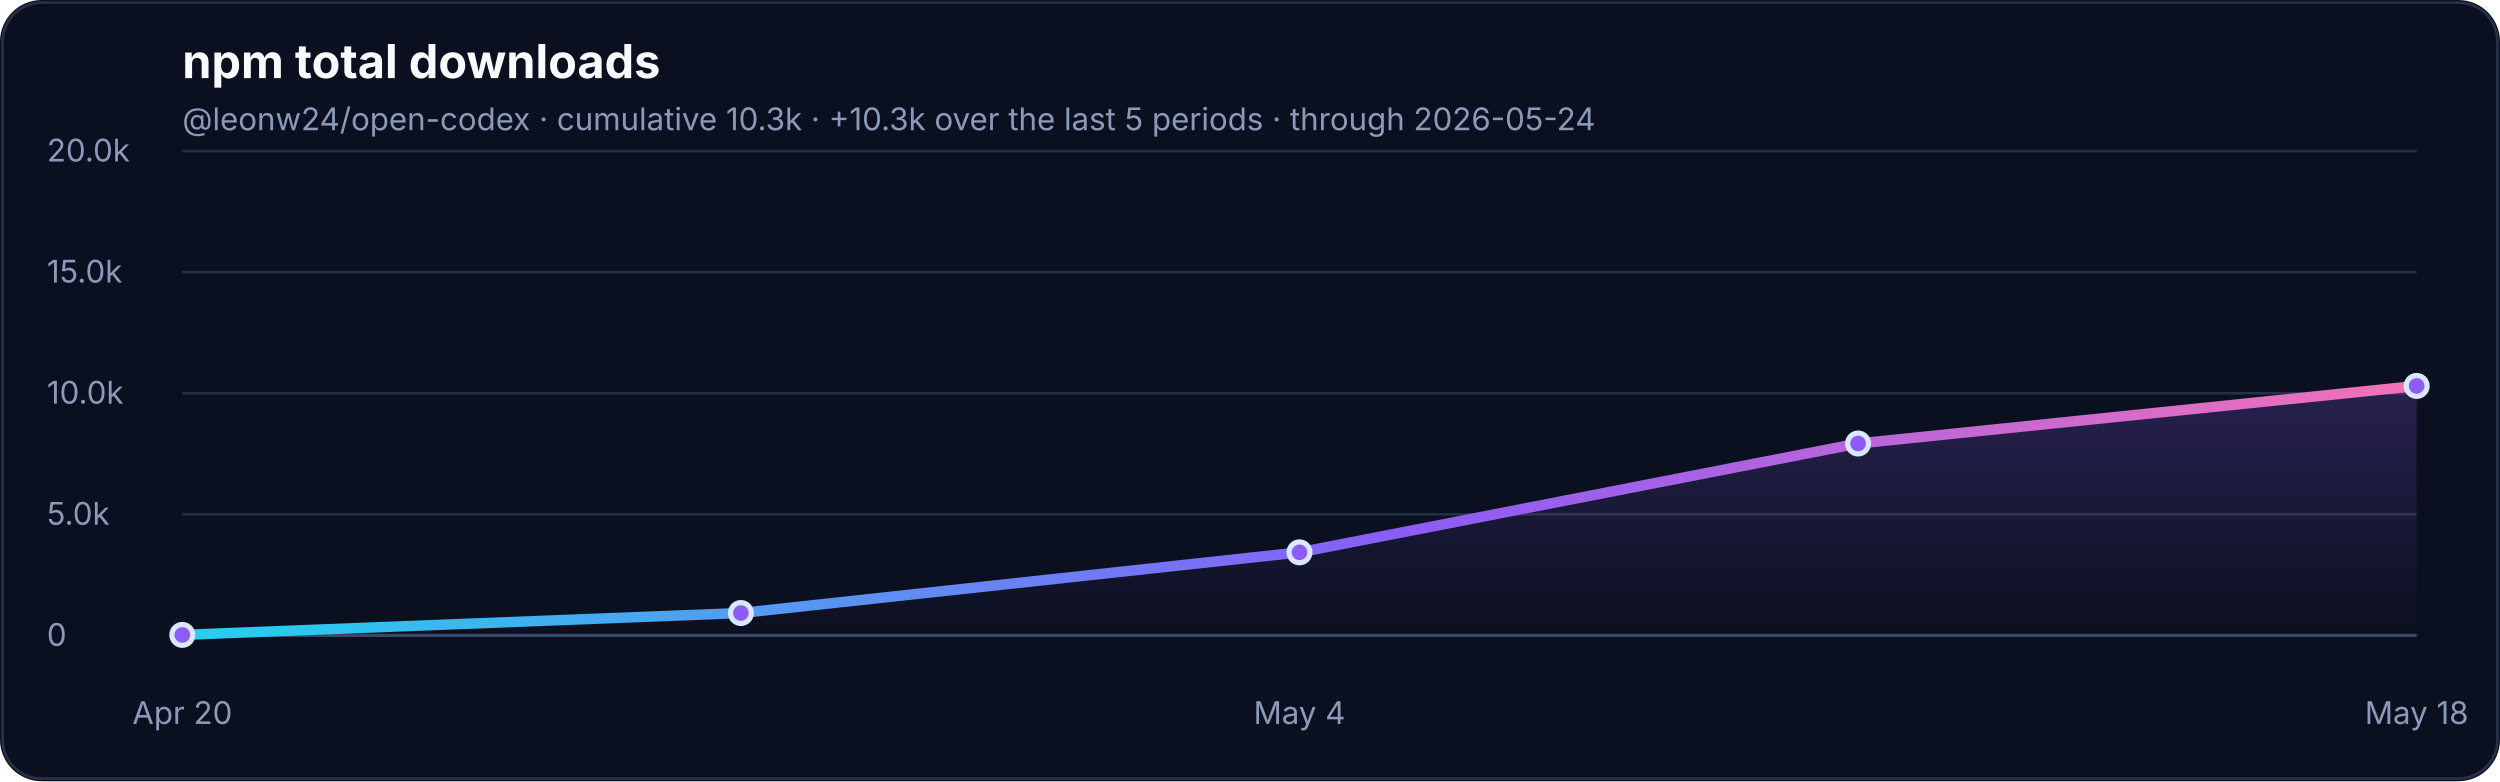
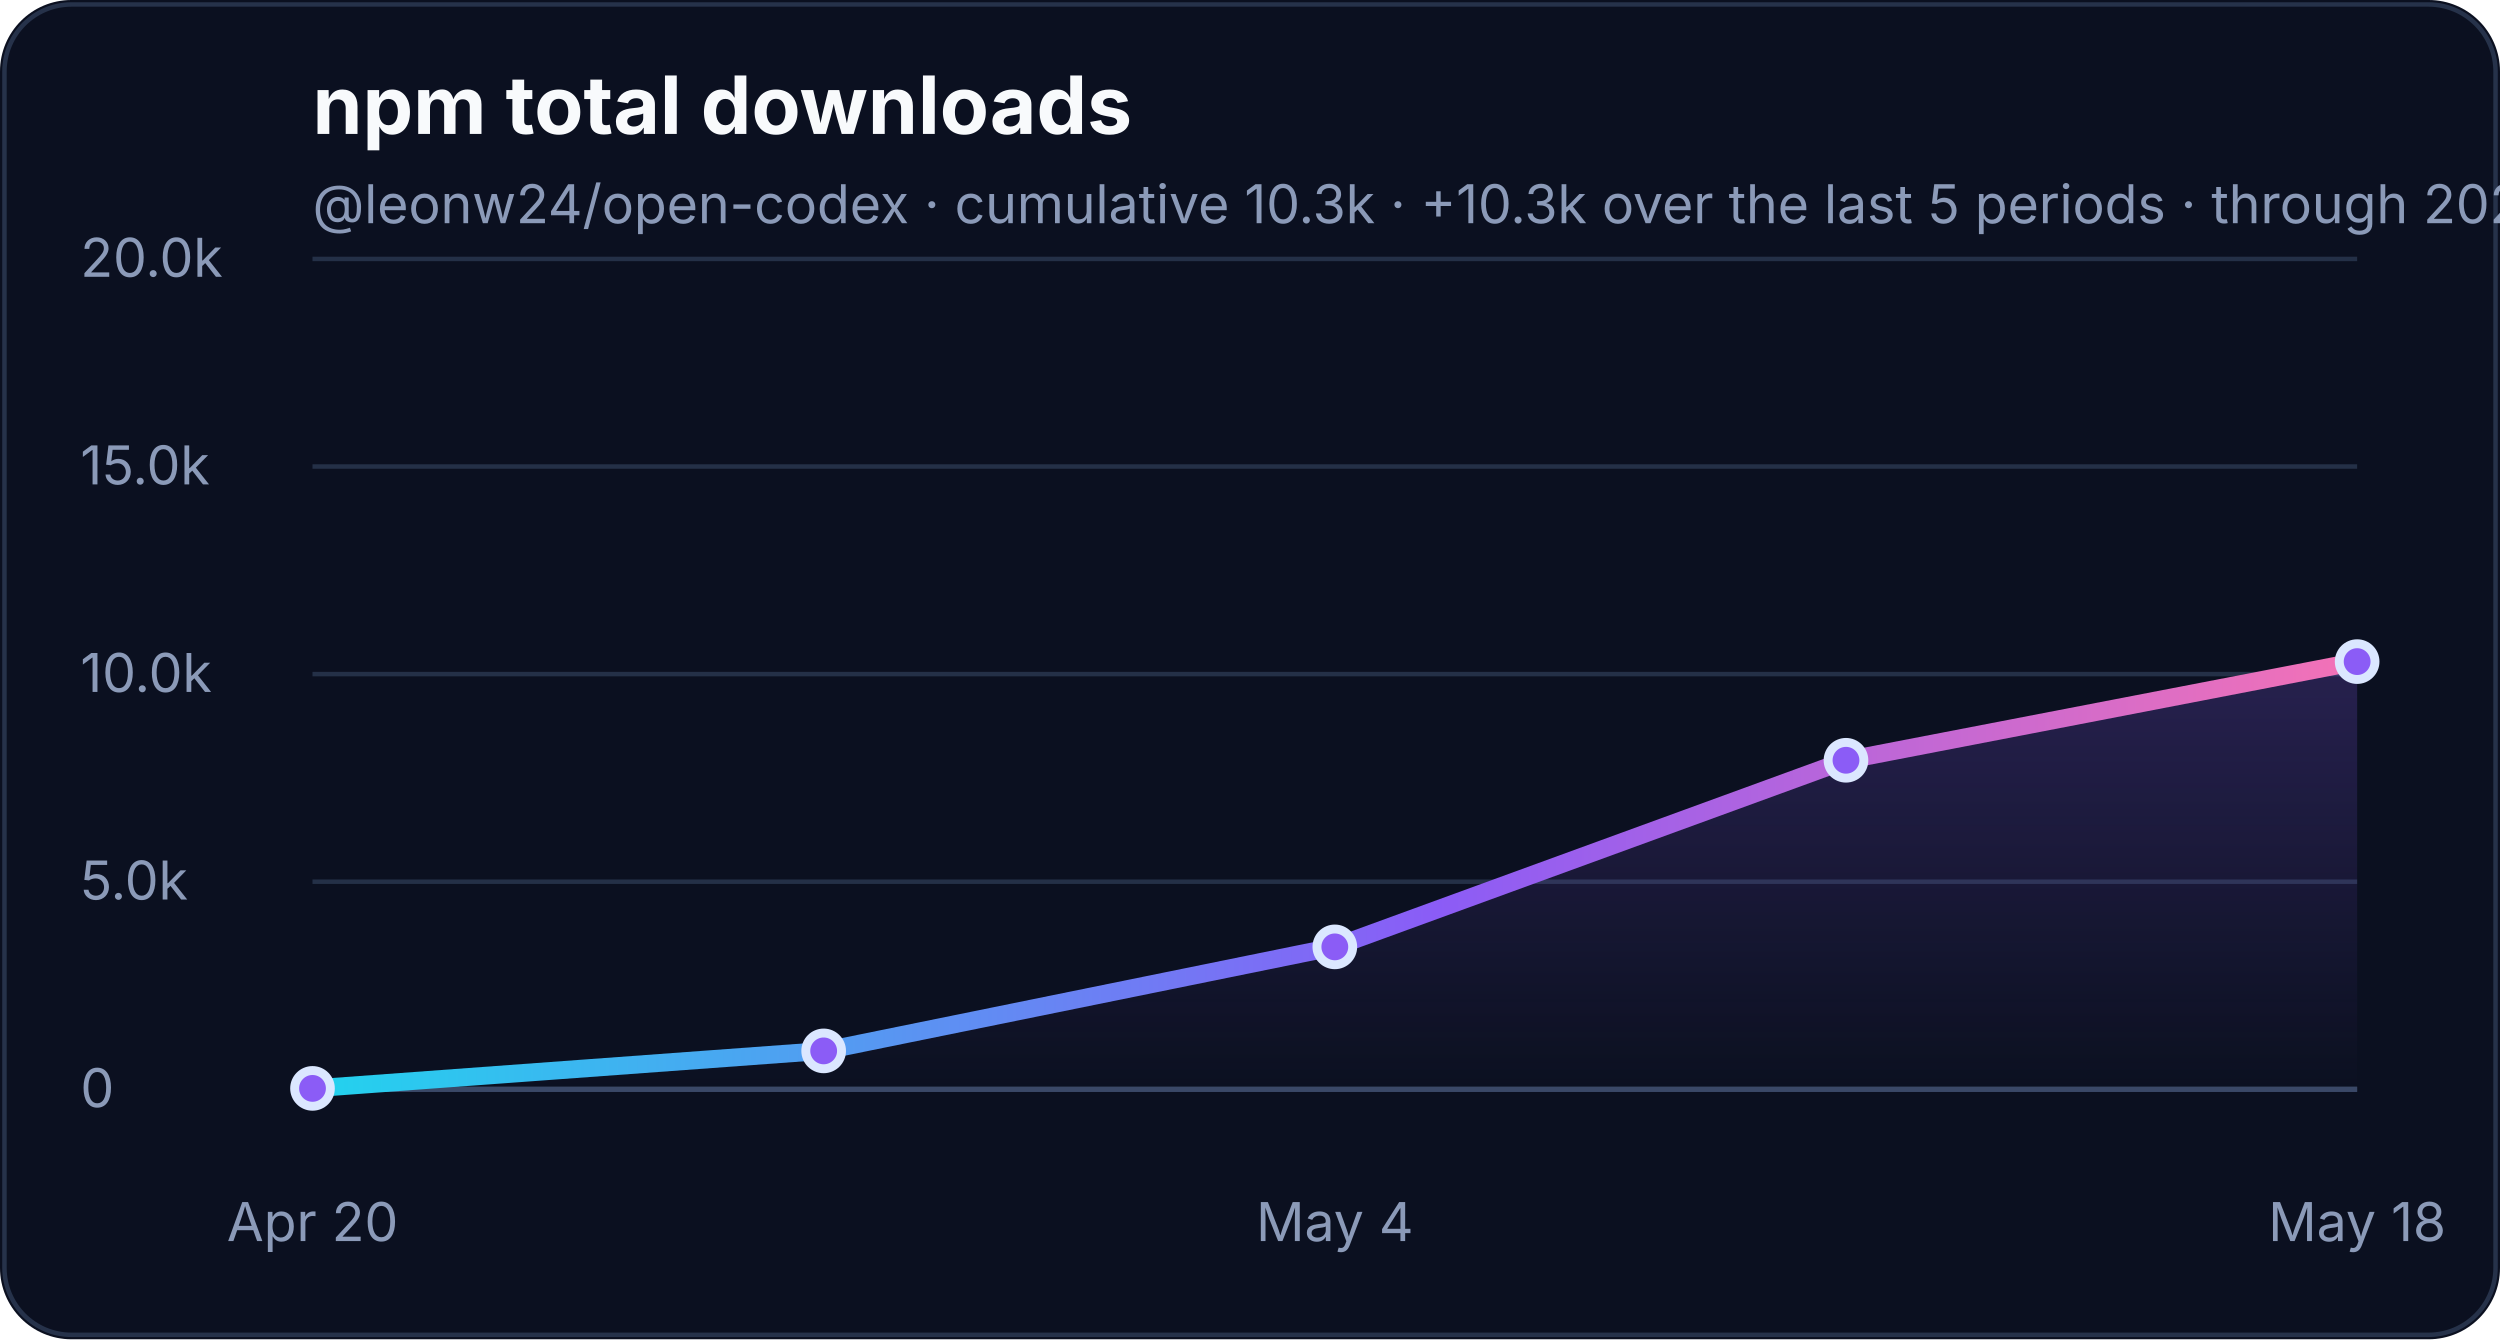
- <svg xmlns="http://www.w3.org/2000/svg" width="960" height="300" viewBox="0 0 960 300" role="img" aria-labelledby="title desc">
+ <svg xmlns="http://www.w3.org/2000/svg" width="560" height="300" viewBox="0 0 560 300" role="img" aria-labelledby="title desc">
  <defs>
    <linearGradient id="line" x1="0" x2="1" y1="0" y2="0">
      <stop offset="0%" stop-color="#22d3ee" />
      <stop offset="55%" stop-color="#8b5cf6" />
      <stop offset="100%" stop-color="#f472b6" />
    </linearGradient>
    <linearGradient id="fill" x1="0" x2="0" y1="0" y2="1">
      <stop offset="0%" stop-color="#8b5cf6" stop-opacity="0.22" />
      <stop offset="100%" stop-color="#8b5cf6" stop-opacity="0" />
    </linearGradient>
  </defs>
-   <rect width="960" height="300" rx="16" fill="#0b1020" />
-   <rect x="1" y="1" width="958" height="298" rx="15" fill="none" stroke="#26324a" />
+   <rect width="560" height="300" rx="16" fill="#0b1020" />
+   <rect x="1" y="1" width="558" height="298" rx="15" fill="none" stroke="#26324a" />
  <text x="70" y="30" font-family="Inter, ui-sans-serif, system-ui, -apple-system, BlinkMacSystemFont, Segoe UI, sans-serif" font-size="18" font-weight="700" fill="#f8fafc">npm total downloads</text>
  <text x="70" y="50" font-family="Inter, ui-sans-serif, system-ui, -apple-system, BlinkMacSystemFont, Segoe UI, sans-serif" font-size="12" fill="#8b9ab8">@leonw24/open-codex · cumulative 10.3k · +10.3k over the last 5 periods · through 2026-05-24</text>
  <g font-family="Inter, ui-sans-serif, system-ui, -apple-system, BlinkMacSystemFont, Segoe UI, sans-serif">
-     <line x1="70" y1="244.0" x2="928" y2="244.0" stroke="#243047" stroke-width="1" />
+     <line x1="70" y1="244.0" x2="528" y2="244.0" stroke="#243047" stroke-width="1" />
    <text x="18" y="248.0" font-size="12" fill="#8b9ab8">0</text>
-     <line x1="70" y1="197.5" x2="928" y2="197.5" stroke="#243047" stroke-width="1" />
+     <line x1="70" y1="197.5" x2="528" y2="197.5" stroke="#243047" stroke-width="1" />
    <text x="18" y="201.5" font-size="12" fill="#8b9ab8">5.0k</text>
-     <line x1="70" y1="151.0" x2="928" y2="151.0" stroke="#243047" stroke-width="1" />
+     <line x1="70" y1="151.0" x2="528" y2="151.0" stroke="#243047" stroke-width="1" />
    <text x="18" y="155.0" font-size="12" fill="#8b9ab8">10.0k</text>
-     <line x1="70" y1="104.5" x2="928" y2="104.5" stroke="#243047" stroke-width="1" />
+     <line x1="70" y1="104.5" x2="528" y2="104.5" stroke="#243047" stroke-width="1" />
    <text x="18" y="108.5" font-size="12" fill="#8b9ab8">15.0k</text>
-     <line x1="70" y1="58.0" x2="928" y2="58.0" stroke="#243047" stroke-width="1" />
+     <line x1="70" y1="58.0" x2="528" y2="58.0" stroke="#243047" stroke-width="1" />
    <text x="18" y="62.0" font-size="12" fill="#8b9ab8">20.0k</text>
-     <line x1="70" y1="244.0" x2="928" y2="244.0" stroke="#3a4867" stroke-width="1.2" />
-     <path d="M 70.0 243.8 L 284.5 235.4 L 499.0 212.1 L 713.5 170.3 L 928.0 148.2 L 928.0 244.0 L 70.0 244.0 Z" fill="url(#fill)" />
-     <path d="M 70.0 243.8 L 284.5 235.4 L 499.0 212.1 L 713.5 170.3 L 928.0 148.2" fill="none" stroke="url(#line)" stroke-width="4" stroke-linecap="round" stroke-linejoin="round" />
+     <line x1="70" y1="244.0" x2="528" y2="244.0" stroke="#3a4867" stroke-width="1.2" />
+     <path d="M 70.0 243.8 L 184.5 235.4 L 299.0 212.1 L 413.5 170.3 L 528.0 148.2 L 528.0 244.0 L 70.0 244.0 Z" fill="url(#fill)" />
+     <path d="M 70.0 243.8 L 184.5 235.4 L 299.0 212.1 L 413.5 170.3 L 528.0 148.2" fill="none" stroke="url(#line)" stroke-width="4" stroke-linecap="round" stroke-linejoin="round" />
    <circle cx="70.0" cy="243.8" r="4" fill="#8b5cf6" stroke="#dbe7ff" stroke-width="2" />
-     <circle cx="284.5" cy="235.4" r="4" fill="#8b5cf6" stroke="#dbe7ff" stroke-width="2" />
-     <circle cx="499.0" cy="212.1" r="4" fill="#8b5cf6" stroke="#dbe7ff" stroke-width="2" />
-     <circle cx="713.5" cy="170.3" r="4" fill="#8b5cf6" stroke="#dbe7ff" stroke-width="2" />
-     <circle cx="928.0" cy="148.2" r="4" fill="#8b5cf6" stroke="#dbe7ff" stroke-width="2" />
+     <circle cx="184.5" cy="235.4" r="4" fill="#8b5cf6" stroke="#dbe7ff" stroke-width="2" />
+     <circle cx="299.0" cy="212.1" r="4" fill="#8b5cf6" stroke="#dbe7ff" stroke-width="2" />
+     <circle cx="413.5" cy="170.3" r="4" fill="#8b5cf6" stroke="#dbe7ff" stroke-width="2" />
+     <circle cx="528.0" cy="148.2" r="4" fill="#8b5cf6" stroke="#dbe7ff" stroke-width="2" />
    <text x="70.0" y="278" font-size="12" fill="#8b9ab8" text-anchor="middle">Apr 20</text>
-     <text x="499.0" y="278" font-size="12" fill="#8b9ab8" text-anchor="middle">May 4</text>
-     <text x="928.0" y="278" font-size="12" fill="#8b9ab8" text-anchor="middle">May 18</text>
+     <text x="299.0" y="278" font-size="12" fill="#8b9ab8" text-anchor="middle">May 4</text>
+     <text x="528.0" y="278" font-size="12" fill="#8b9ab8" text-anchor="middle">May 18</text>
  </g>
</svg>
